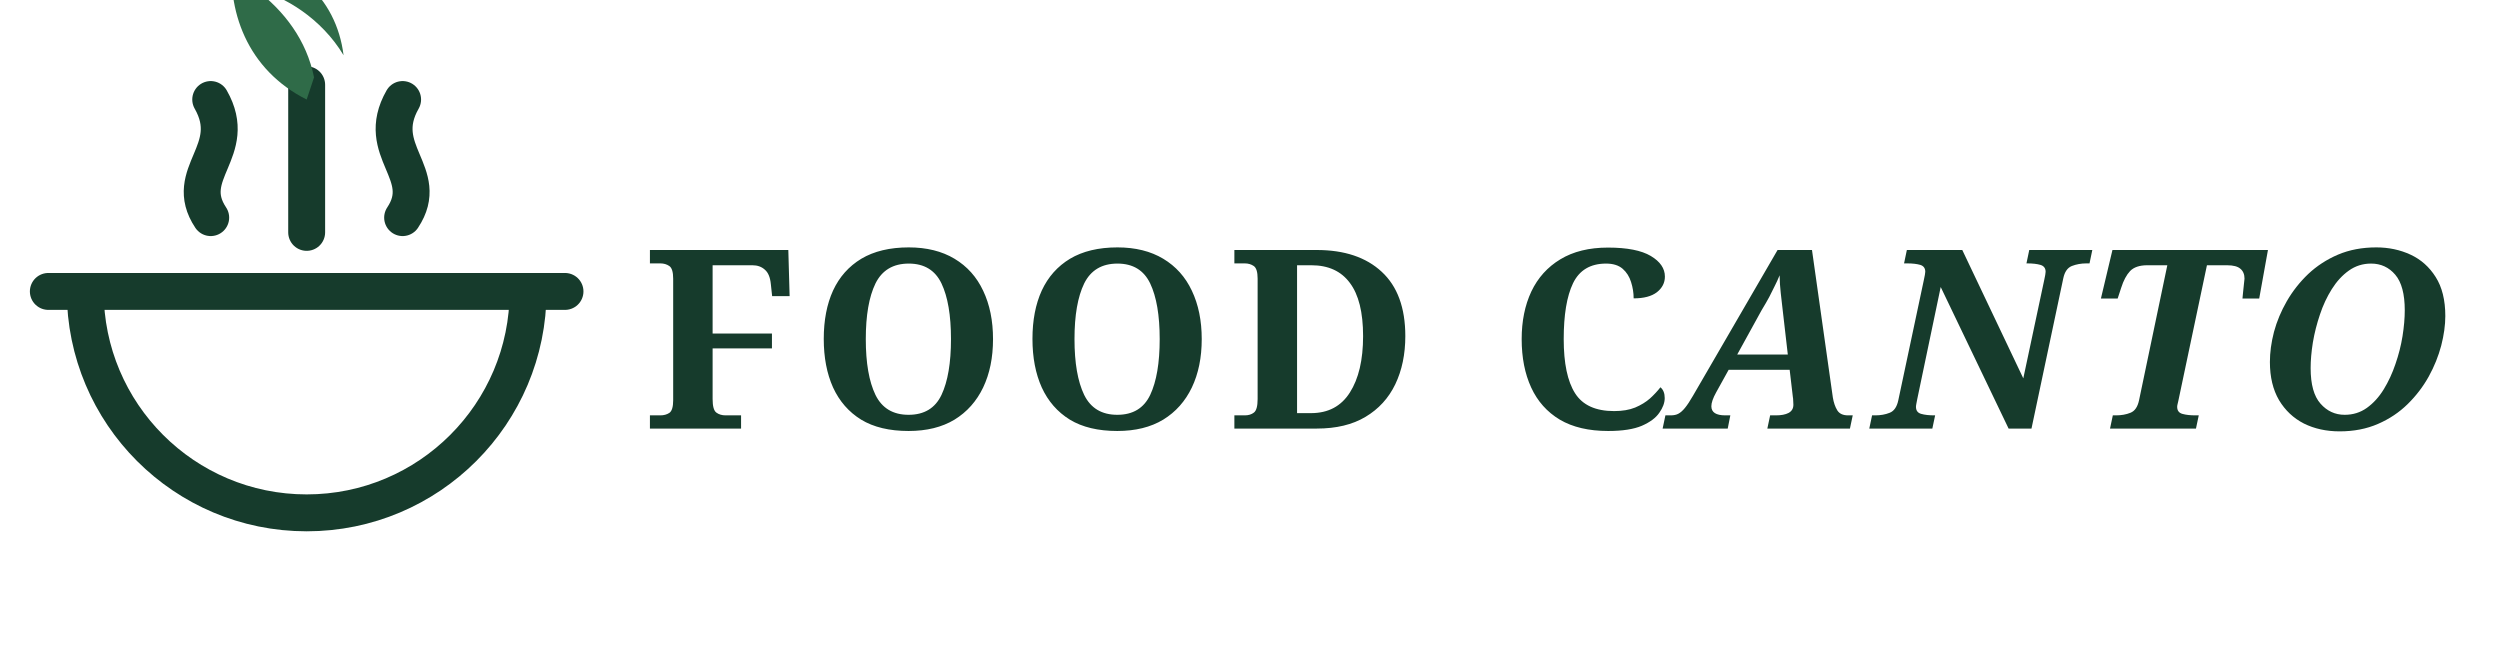
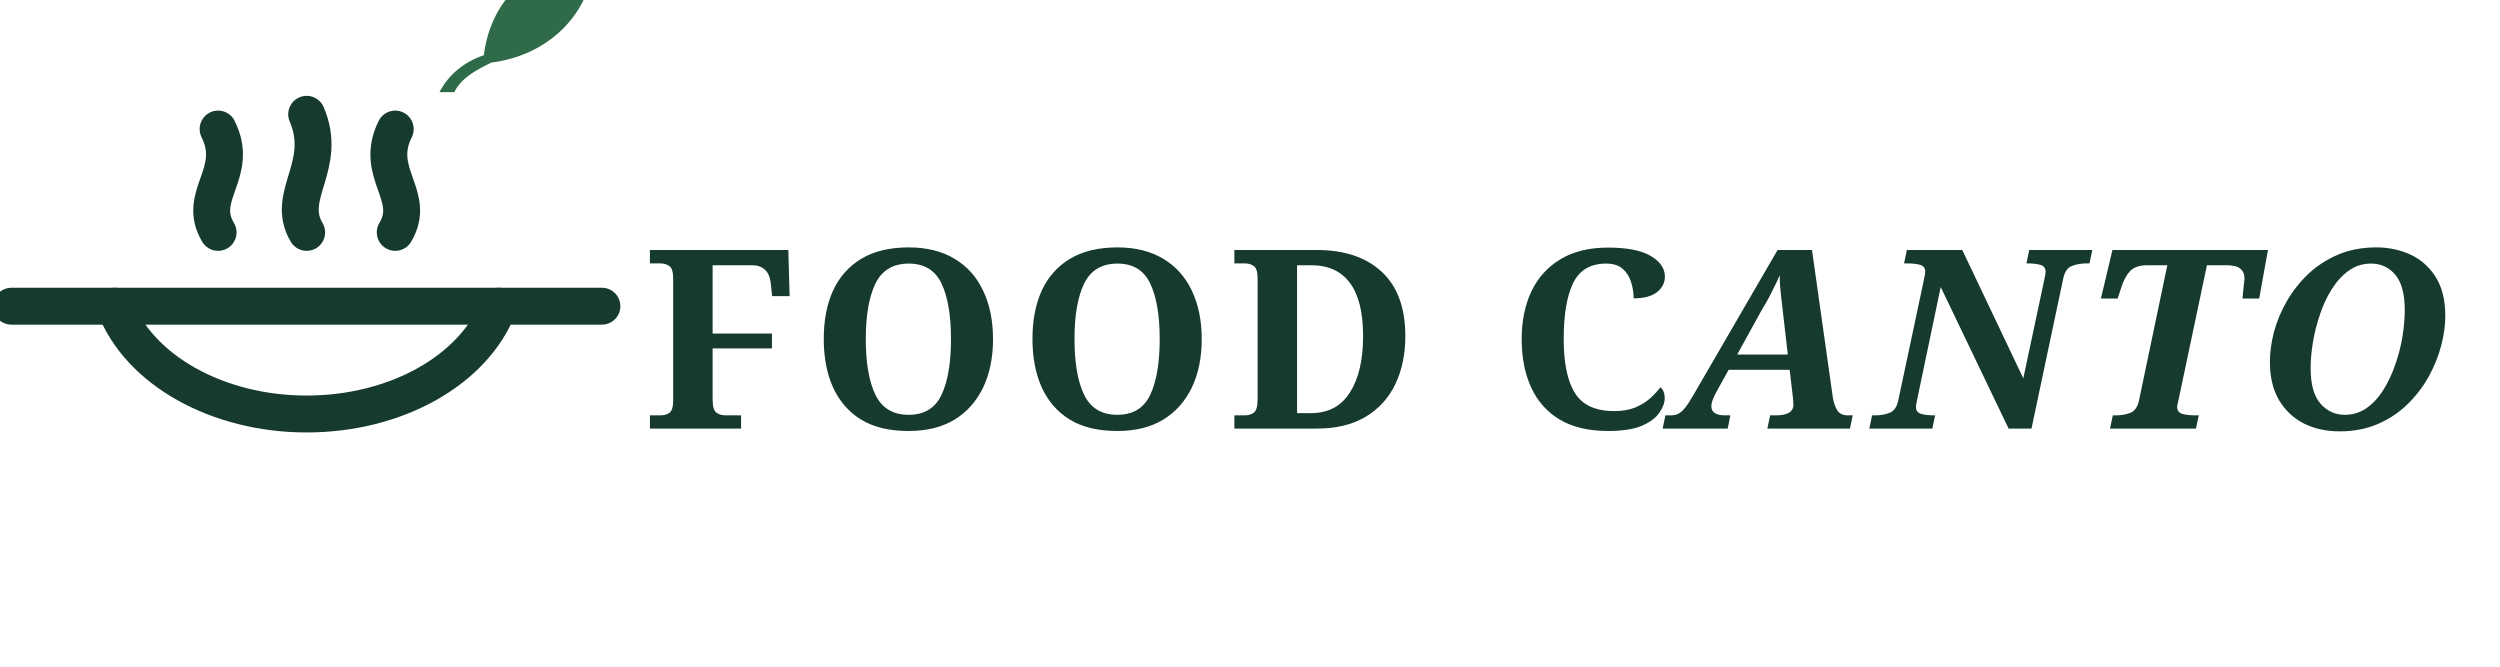
<svg xmlns="http://www.w3.org/2000/svg" viewBox="0 0 210 56" role="img" aria-label="FOOD CANTO">
  <g transform="translate(-4,-9) scale(0.62)">
    <g fill="none" stroke="#163B2C" stroke-width="5" stroke-linecap="round" stroke-linejoin="round">
-       <path class="m-bowl" d="M18 54 a30 30 0 0 0 60 0" />
-       <path class="m-rim" d="M13 54 H83" />
-       <path class="m-steam1" d="M35 44 c-4 -6 4 -9 0 -16" />
-       <path class="m-steam2" d="M61 44 c4 -6 -4 -9 0 -16" />
-       <path class="m-stem" d="M48 46 V26" />
+       <path class="m-bowl" d="M22 56 a27 20 0 0 0 52 0" />
+       <path class="m-rim" d="M8 56 H88" />
+       <path class="m-steam1" d="M36 46 c-3 -5 3 -8 0 -14" />
+       <path class="m-steam2" d="M60 46 c3 -5 -3 -8 0 -14" />
+       <path class="m-stem" d="M48 46 c-3 -5 3 -9 0 -16" />
    </g>
-     <path class="m-leaf" fill="#2F6B48" d="M48 28 C40 24 37 16 38 8 c8 1 14 6 15 14 -3 -5 -8 -8 -12 -9 4 3 7 7 8 12 z" />
+     <path class="m-leaf" fill="#2F6B48" d="M66 27 c1 -2 3 -4 6 -5 1 -8 7 -13 15 -14 0 8 -6 14 -14 15 -2 1 -4 2 -5 4 z" />
  </g>
  <text x="54" y="36" text-anchor="start" font-family="Fraunces, Georgia, serif" font-weight="600" font-size="21" letter-spacing="1" fill="#163B2C">FOOD C<tspan font-style="italic">ANTO</tspan>
  </text>
</svg>
